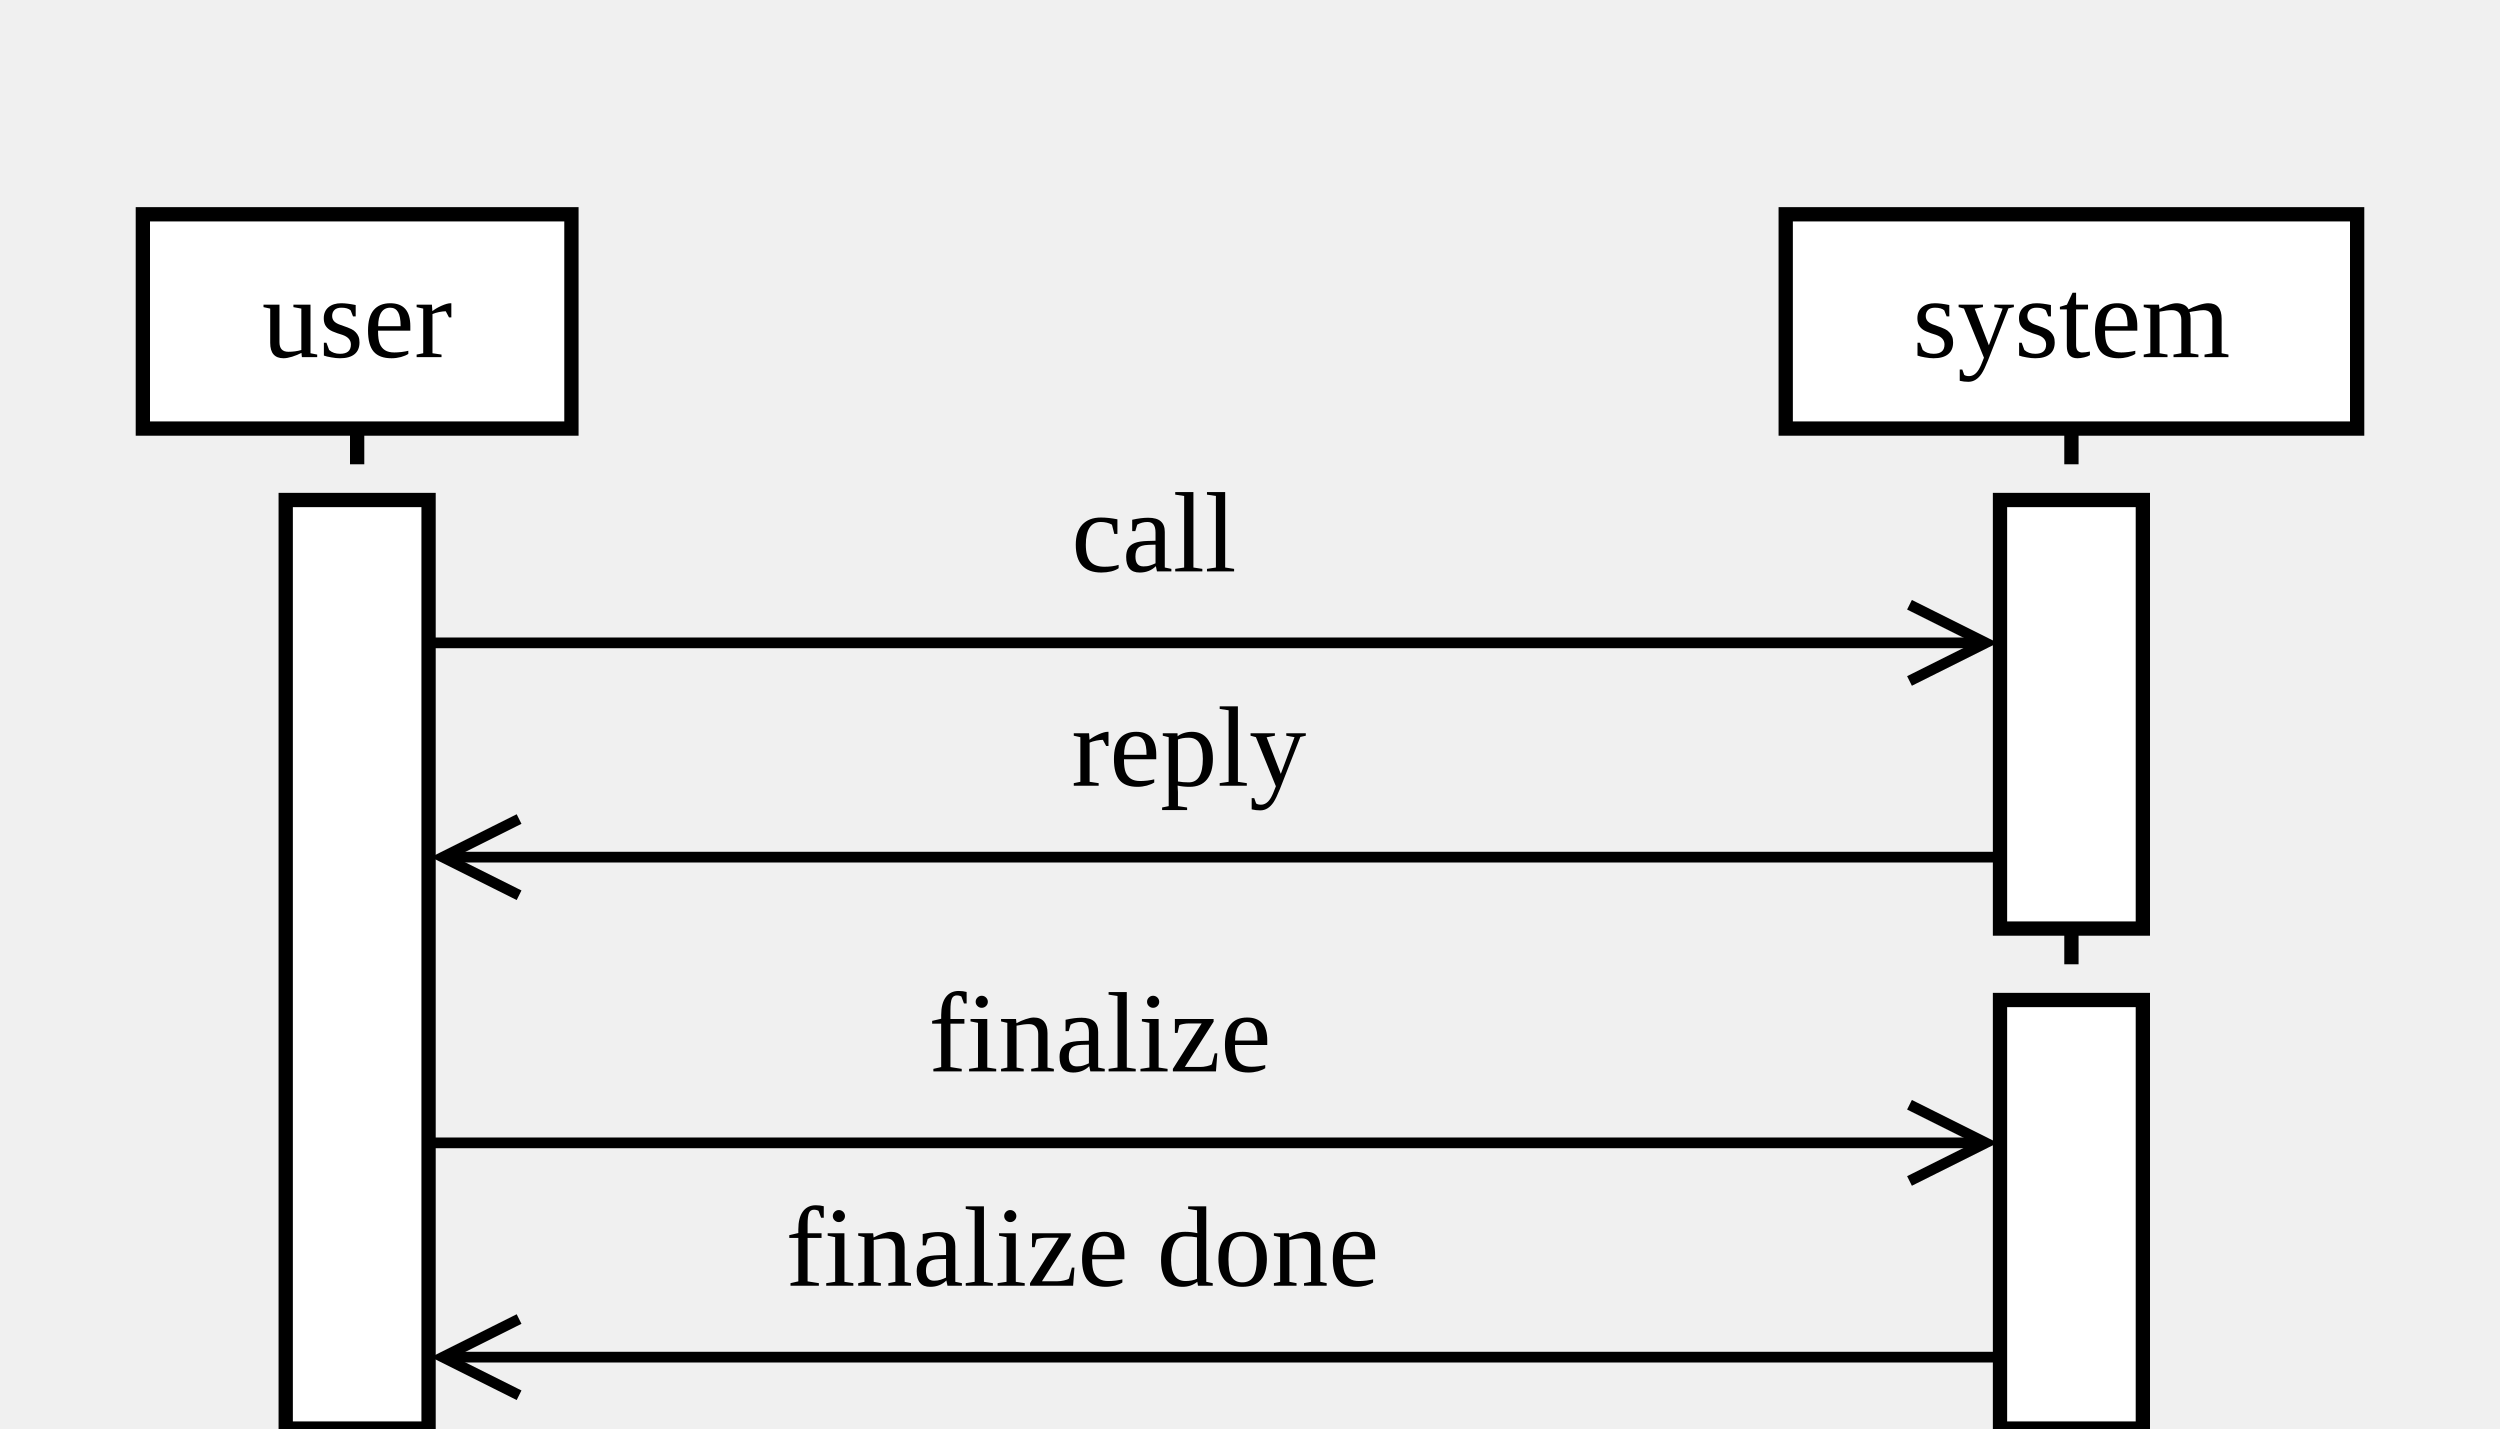
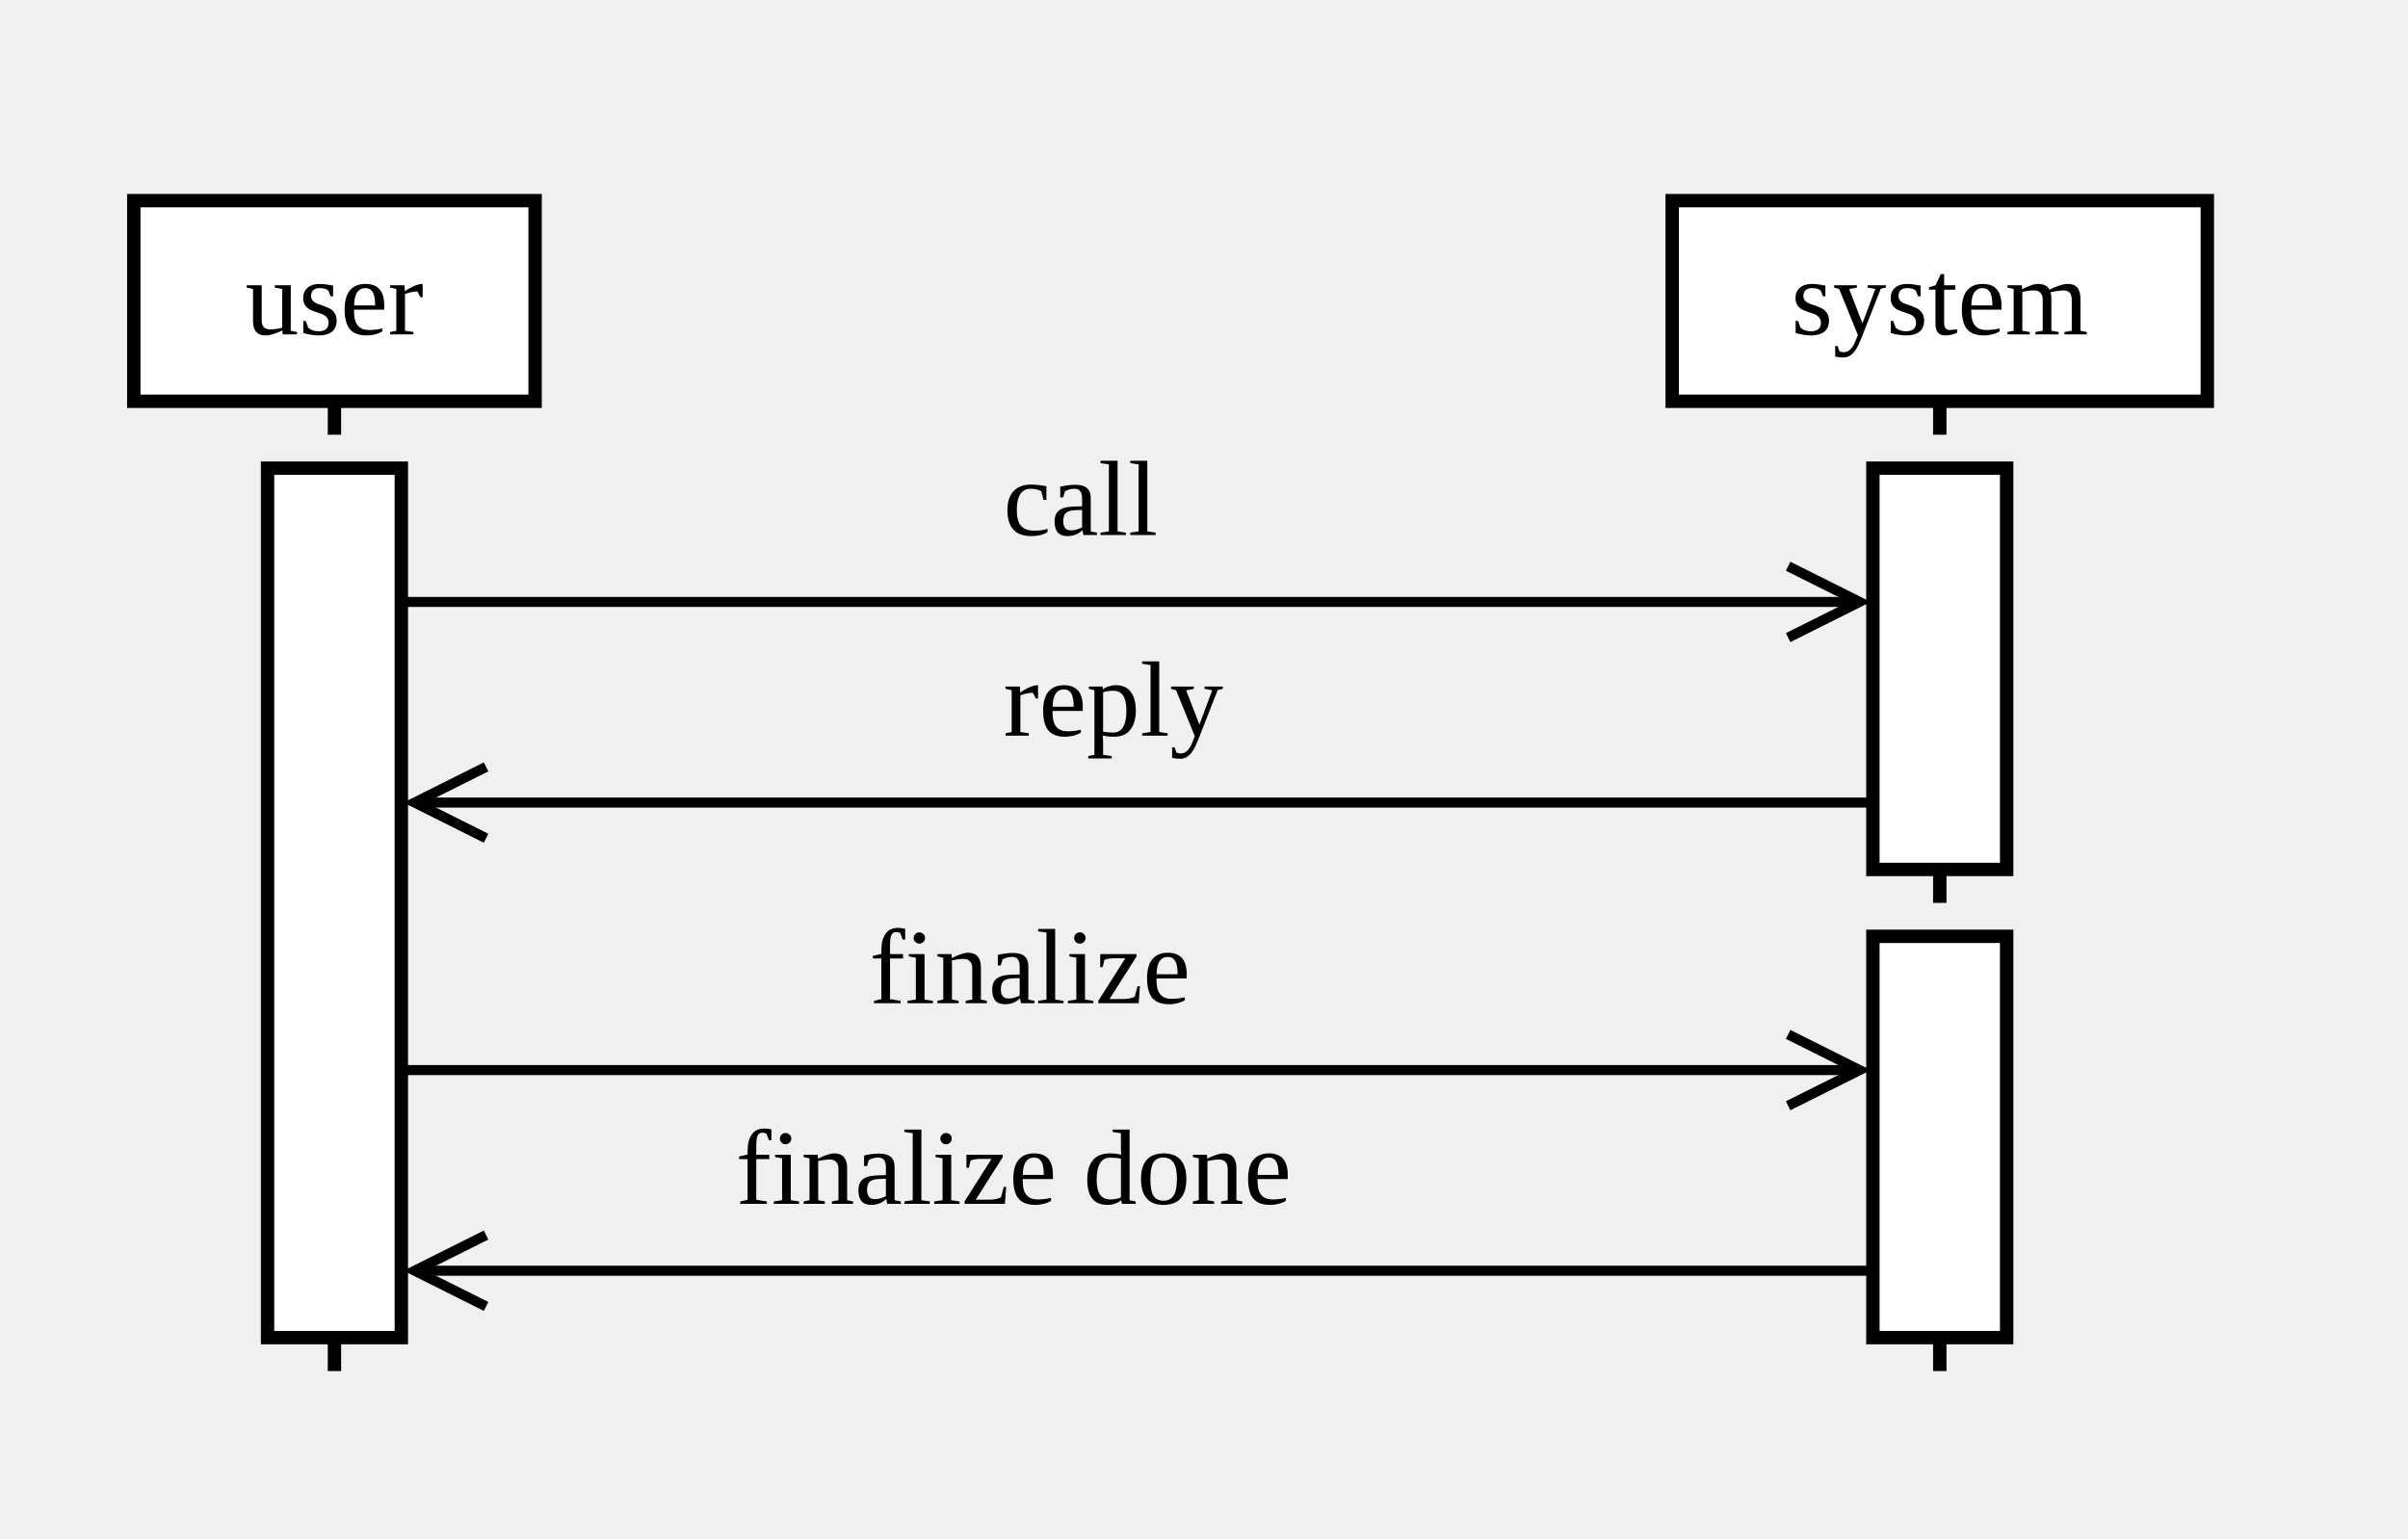
- <svg xmlns="http://www.w3.org/2000/svg" version="1.1" height="200" width="350">
+ <svg xmlns="http://www.w3.org/2000/svg" version="1.1" height="230" width="360">
  <rect x="20" y="30" width="60" height="30" style="stroke-width: 2.0;stroke: black;fill: white" />
  <text x="50" y="50" font-size="16px" text-anchor="middle">user</text>
  <rect x="250" y="30" width="80" height="30" style="stroke-width: 2.0;stroke: black;fill: white" />
  <text x="290" y="50" font-size="16px" text-anchor="middle">system</text>
  <line x1="50" y1="60" x2="50" y2="210" style="stroke:black;stroke-width:2;stroke-dasharray:5,5" />
  <rect x="40" y="70" width="20" height="130" style="stroke-width: 2.0;stroke: black;fill: white" />
  <line x1="290" y1="60" x2="290" y2="140" style="stroke:black;stroke-width:2;stroke-dasharray:5,5" />
  <rect x="280" y="70" width="20" height="60" style="stroke-width: 2.0;stroke: black;fill: white" />
  <line x1="290" y1="140" x2="290" y2="210" style="stroke:black;stroke-width:2;stroke-dasharray:5,5" />
  <rect x="280" y="140" width="20" height="60" style="stroke-width: 2.0;stroke: black;fill: white" />
  <text x="150" y="80" font-size="16px" text-anchor="start">call</text>
  <line x1="60" y1="90" x2="278" y2="90" style="stroke:black;stroke-width:1.5;" />
  <polyline fill="none" stroke="black" stroke-width="1.5" stroke-linecap="square" stroke-linejoin="miter" points="268,85 278,90 268,95" />
  <text x="150" y="110" font-size="16px" text-anchor="start">reply</text>
  <line x1="62" y1="120" x2="280" y2="120" style="stroke:black;stroke-width:1.5;" />
  <polyline fill="none" stroke="black" stroke-width="1.5" stroke-linecap="square" stroke-linejoin="miter" points="72,115 62,120 72,125" />
  <text x="130" y="150" font-size="16px" text-anchor="start">finalize</text>
  <line x1="60" y1="160" x2="278" y2="160" style="stroke:black;stroke-width:1.5;" />
  <polyline fill="none" stroke="black" stroke-width="1.5" stroke-linecap="square" stroke-linejoin="miter" points="268,155 278,160 268,165" />
  <text x="110" y="180" font-size="16px" text-anchor="start">finalize done</text>
  <line x1="62" y1="190" x2="280" y2="190" style="stroke:black;stroke-width:1.5;" />
  <polyline fill="none" stroke="black" stroke-width="1.5" stroke-linecap="square" stroke-linejoin="miter" points="72,185 62,190 72,195" />
</svg>
